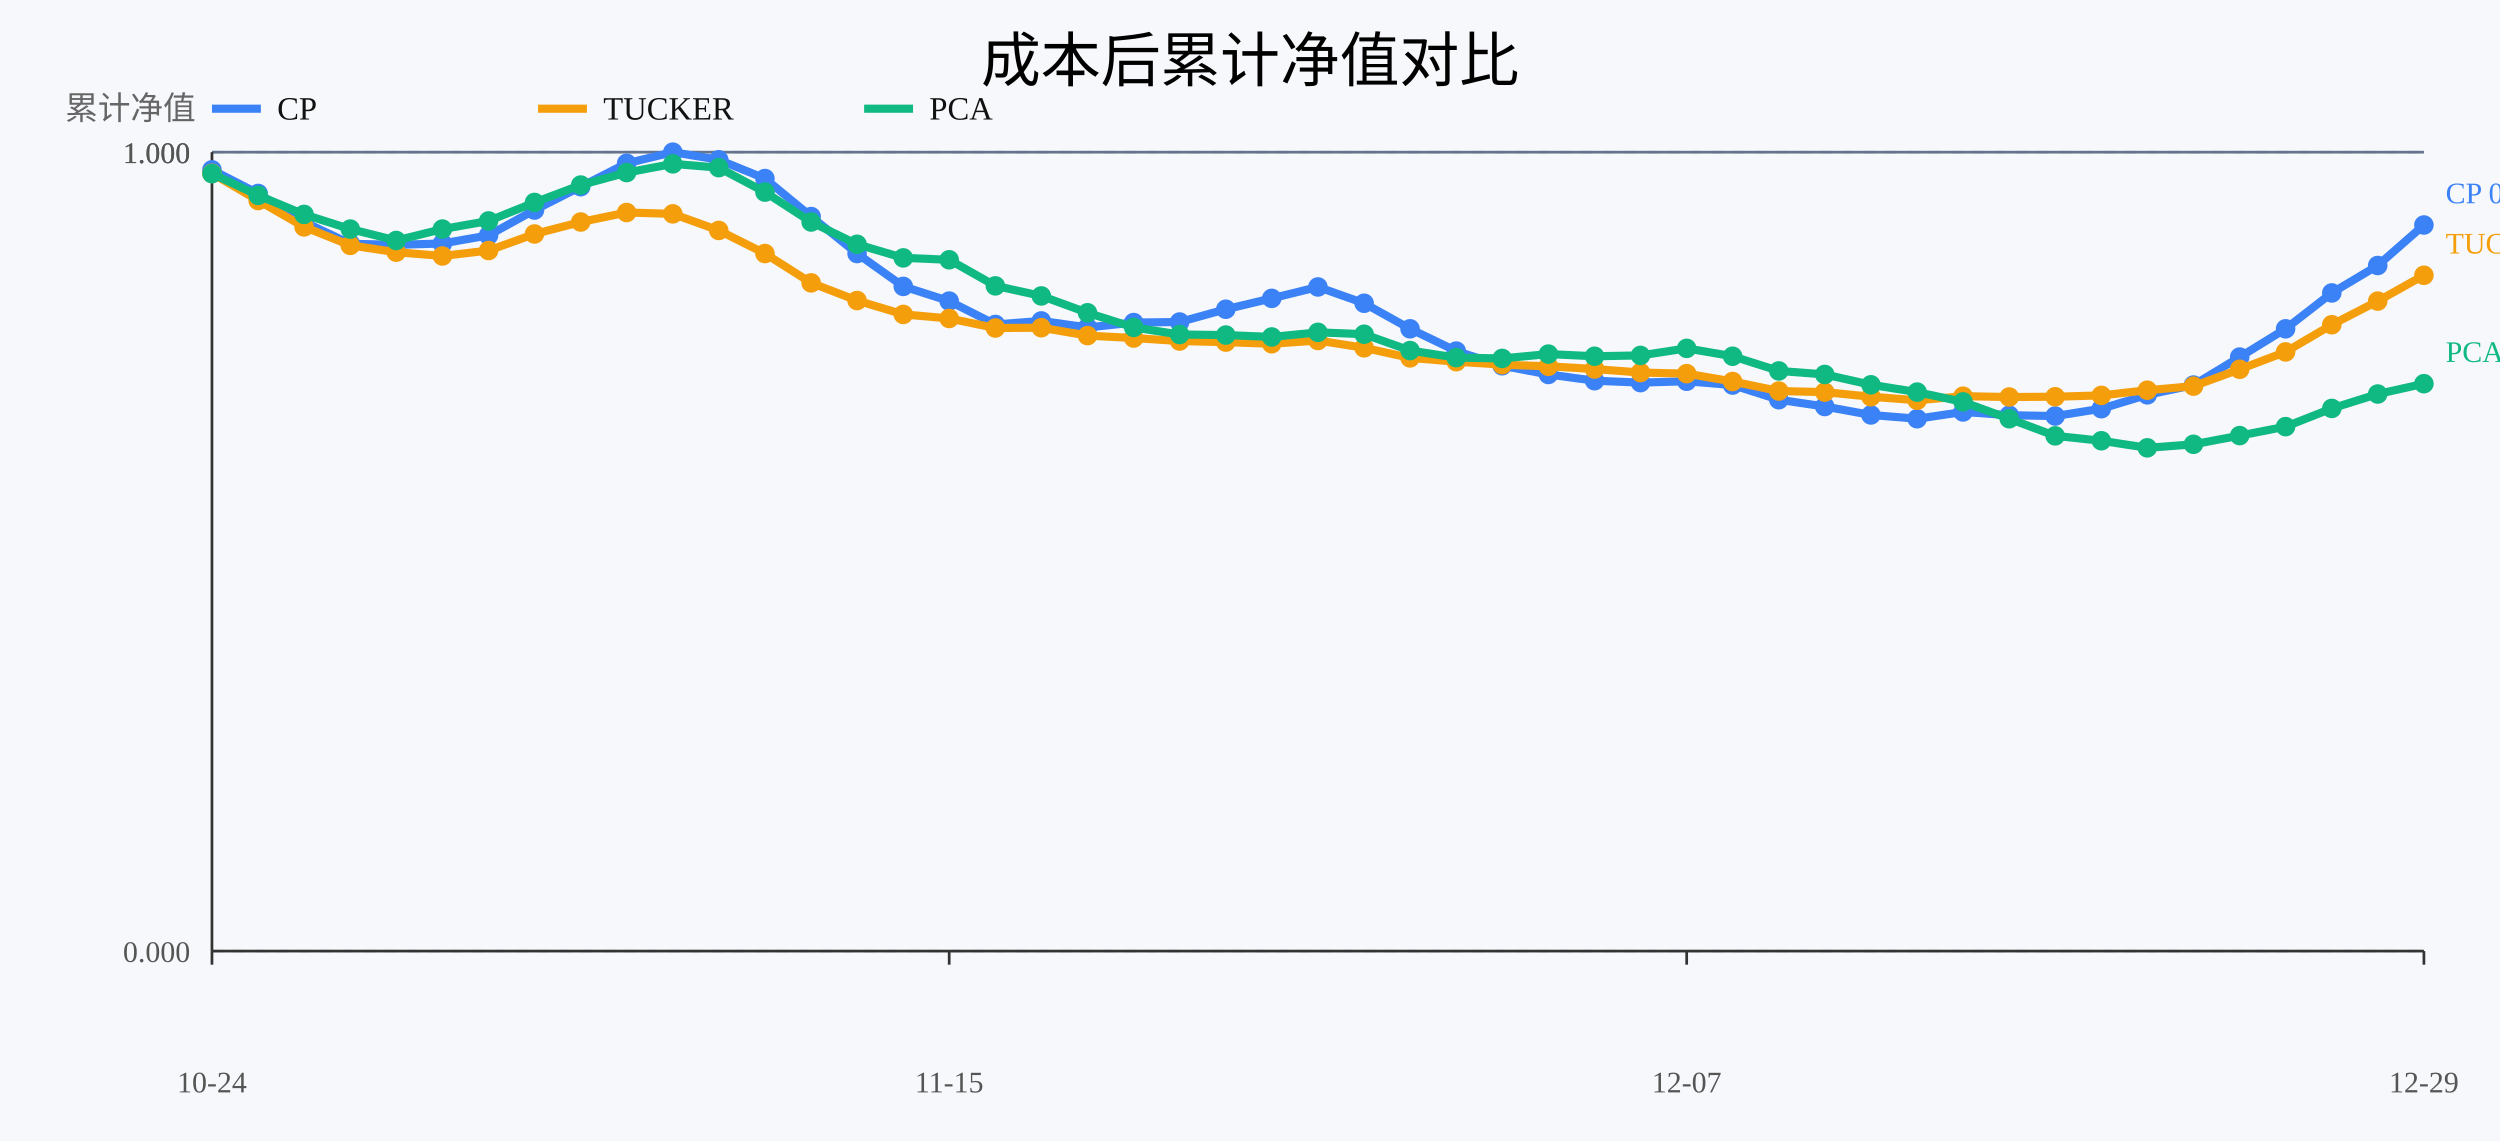
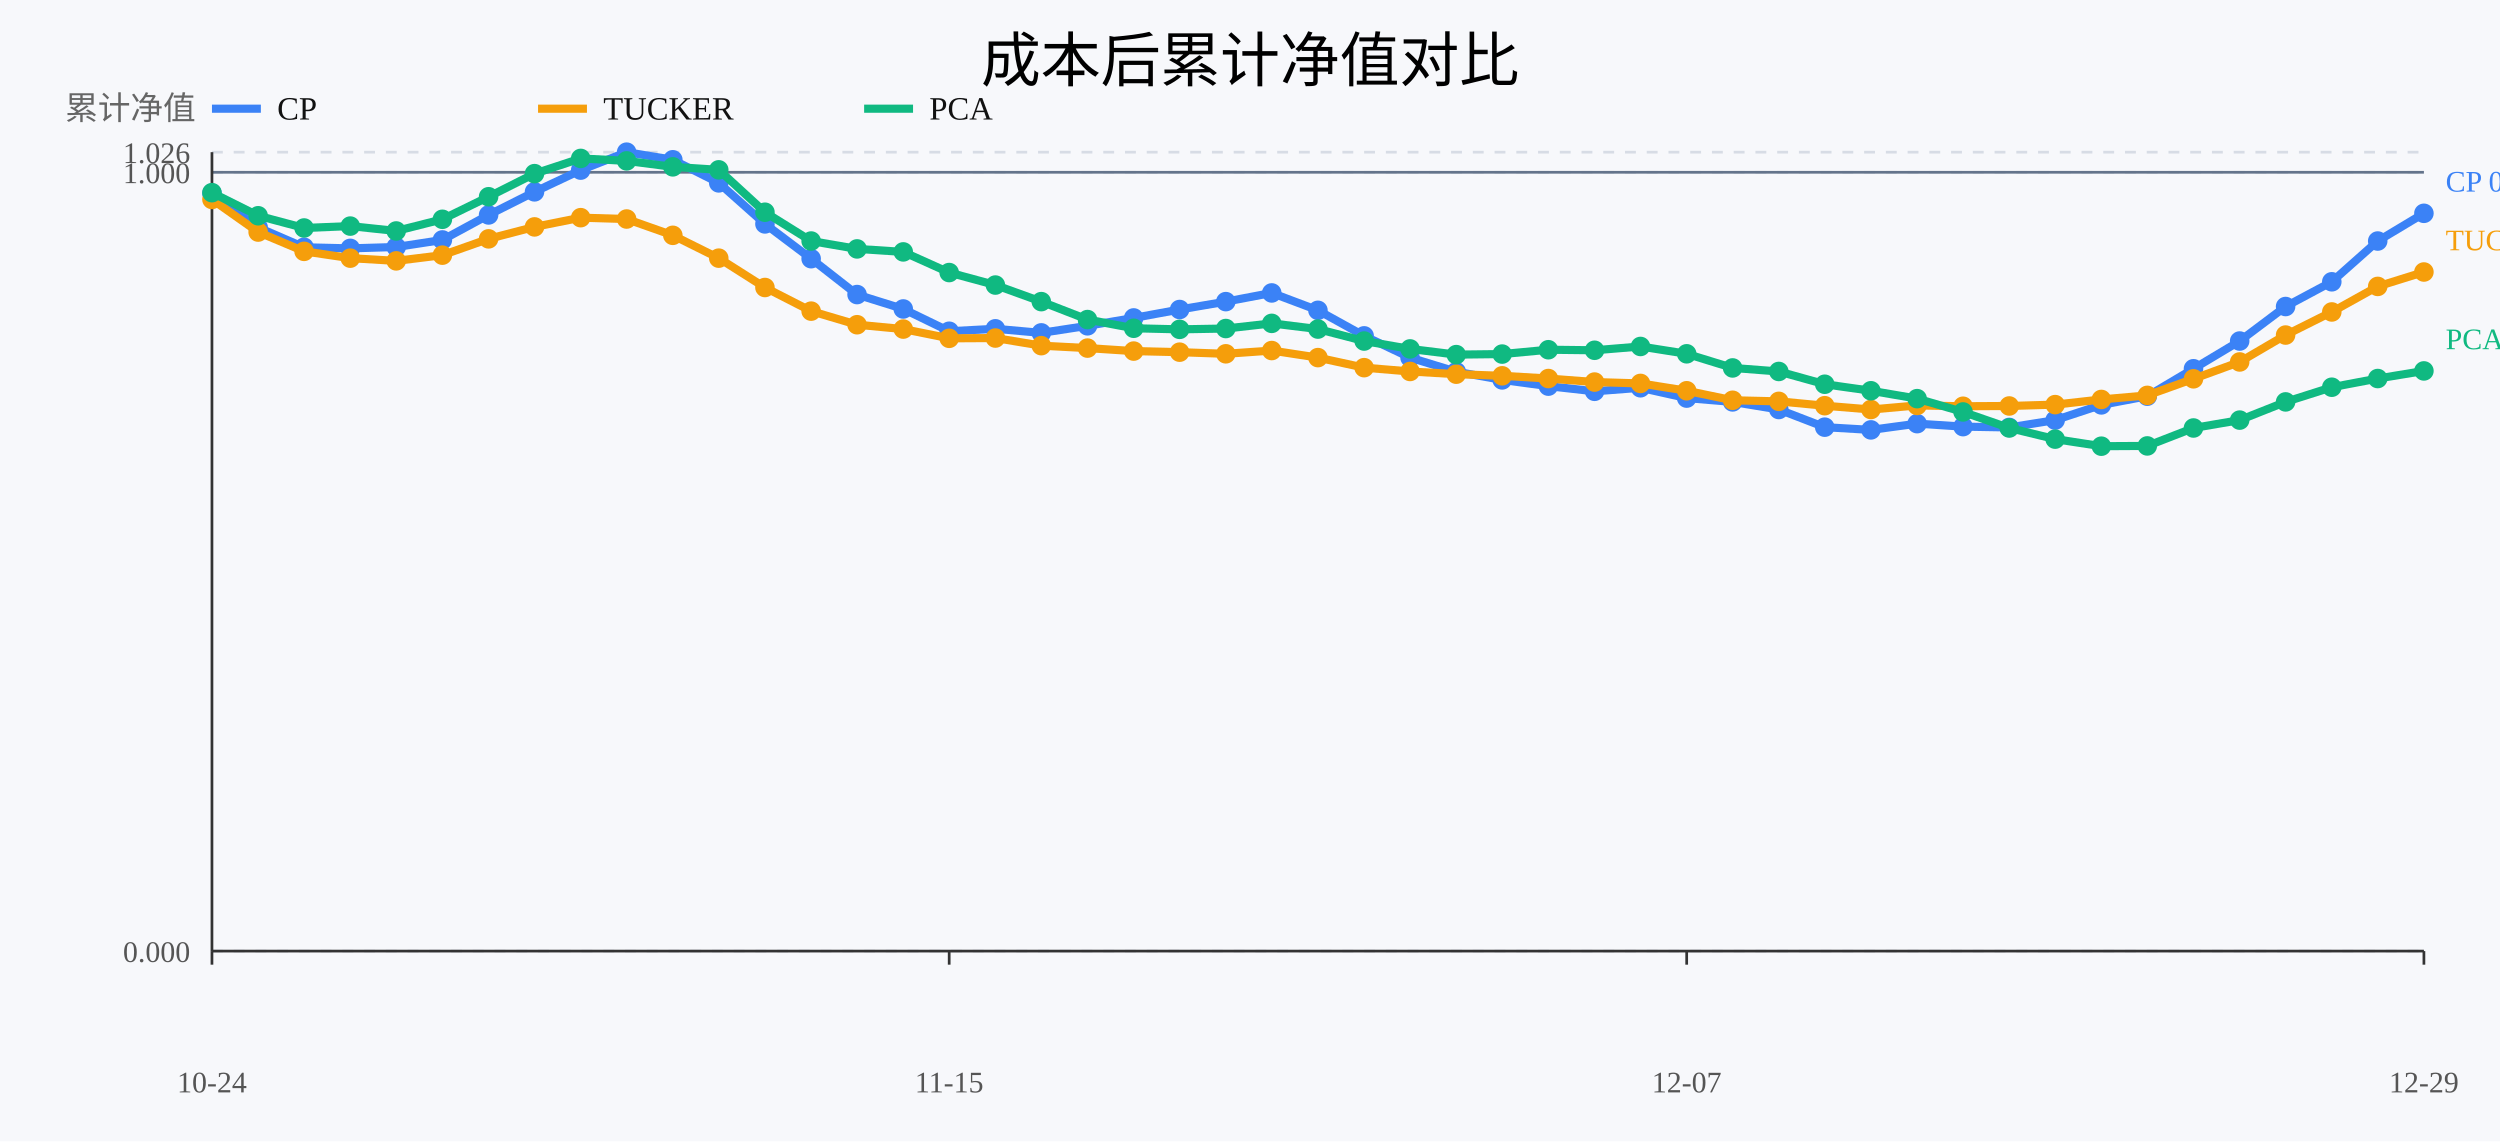
<svg xmlns="http://www.w3.org/2000/svg" width="920" height="420">
  <rect width="100%" height="100%" fill="#f7f8fb" />
  <text x="460.0" y="30" text-anchor="middle" font-size="22">成本后累计净值对比</text>
  <text x="24.0" y="44.0" font-size="12" fill="#666">累计净值</text>
  <line x1="78.0" y1="56.0" x2="892.0" y2="56.0" stroke="#d7dce5" stroke-dasharray="4 4" />
-   <text x="70.0" y="60.0" text-anchor="end" font-size="11" fill="#555">1.000</text>
-   <line x1="78.0" y1="56.0" x2="892.0" y2="56.0" stroke="#d7dce5" stroke-dasharray="4 4" />
-   <text x="70.0" y="60.0" text-anchor="end" font-size="11" fill="#555">1.000</text>
+   <text x="70.0" y="60.0" text-anchor="end" font-size="11" fill="#555">1.026</text>
+   <line x1="78.0" y1="63.4" x2="892.0" y2="63.4" stroke="#d7dce5" stroke-dasharray="4 4" />
+   <text x="70.0" y="67.4" text-anchor="end" font-size="11" fill="#555">1.000</text>
  <line x1="78.0" y1="350.0" x2="892.0" y2="350.0" stroke="#d7dce5" stroke-dasharray="4 4" />
  <text x="70.0" y="354.0" text-anchor="end" font-size="11" fill="#555">0.000</text>
-   <line x1="78.0" y1="56.0" x2="892.0" y2="56.0" stroke="#64748b" />
+   <line x1="78.0" y1="63.4" x2="892.0" y2="63.4" stroke="#64748b" />
  <line x1="78.0" y1="56.0" x2="78.0" y2="350.0" stroke="#333" />
  <line x1="78.0" y1="350.0" x2="892.0" y2="350.0" stroke="#333" />
  <line x1="78.0" y1="350.0" x2="78.0" y2="355.0" stroke="#333" />
  <text x="78.0" y="402.0" text-anchor="middle" font-size="11" fill="#555">10-24</text>
  <line x1="349.3" y1="350.0" x2="349.3" y2="355.0" stroke="#333" />
  <text x="349.3" y="402.0" text-anchor="middle" font-size="11" fill="#555">11-15</text>
  <line x1="620.7" y1="350.0" x2="620.7" y2="355.0" stroke="#333" />
  <text x="620.7" y="402.0" text-anchor="middle" font-size="11" fill="#555">12-07</text>
  <line x1="892.0" y1="350.0" x2="892.0" y2="355.0" stroke="#333" />
  <text x="892.0" y="402.0" text-anchor="middle" font-size="11" fill="#555">12-29</text>
  <line x1="78.0" y1="40" x2="96.0" y2="40" stroke="#3b82f6" stroke-width="3" />
  <text x="102.0" y="44" font-size="12" fill="#111">CP</text>
  <line x1="198.0" y1="40" x2="216.0" y2="40" stroke="#f59e0b" stroke-width="3" />
  <text x="222.0" y="44" font-size="12" fill="#111">TUCKER</text>
  <line x1="318.0" y1="40" x2="336.0" y2="40" stroke="#10b981" stroke-width="3" />
  <text x="342.0" y="44" font-size="12" fill="#111">PCA</text>
-   <polyline fill="none" stroke="#3b82f6" stroke-width="3" points="78.0,62.5 95.0,71.2 111.9,81.7 128.9,89.7 145.8,90.1 162.8,89.6 179.8,86.6 196.7,77.3 213.7,68.7 230.6,60.1 247.6,56.0 264.5,58.8 281.5,65.7 298.5,79.7 315.4,93.3 332.4,105.4 349.3,110.8 366.3,119.4 383.2,118.1 400.2,120.5 417.2,118.7 434.1,118.5 451.1,113.8 468.0,109.8 485.0,105.6 502.0,111.6 518.9,121.0 535.9,129.2 552.8,134.6 569.8,137.8 586.8,140.1 603.7,140.8 620.7,140.3 637.6,141.7 654.6,147.1 671.5,149.6 688.5,152.7 705.5,154.1 722.4,151.6 739.4,152.8 756.3,153.1 773.3,150.4 790.2,145.3 807.2,141.7 824.2,131.4 841.1,121.0 858.1,107.8 875.0,97.7 892.0,82.8" />
-   <circle cx="78.0" cy="62.5" r="3.6" fill="#3b82f6" />
-   <circle cx="95.0" cy="71.2" r="3.6" fill="#3b82f6" />
-   <circle cx="111.9" cy="81.7" r="3.6" fill="#3b82f6" />
-   <circle cx="128.9" cy="89.7" r="3.6" fill="#3b82f6" />
-   <circle cx="145.8" cy="90.1" r="3.6" fill="#3b82f6" />
-   <circle cx="162.8" cy="89.6" r="3.6" fill="#3b82f6" />
-   <circle cx="179.8" cy="86.6" r="3.6" fill="#3b82f6" />
-   <circle cx="196.7" cy="77.3" r="3.6" fill="#3b82f6" />
-   <circle cx="213.7" cy="68.7" r="3.6" fill="#3b82f6" />
-   <circle cx="230.6" cy="60.1" r="3.6" fill="#3b82f6" />
-   <circle cx="247.6" cy="56.0" r="3.6" fill="#3b82f6" />
-   <circle cx="264.5" cy="58.8" r="3.6" fill="#3b82f6" />
-   <circle cx="281.5" cy="65.7" r="3.6" fill="#3b82f6" />
-   <circle cx="298.5" cy="79.7" r="3.6" fill="#3b82f6" />
-   <circle cx="315.4" cy="93.3" r="3.6" fill="#3b82f6" />
-   <circle cx="332.4" cy="105.4" r="3.6" fill="#3b82f6" />
-   <circle cx="349.3" cy="110.8" r="3.6" fill="#3b82f6" />
-   <circle cx="366.3" cy="119.4" r="3.6" fill="#3b82f6" />
-   <circle cx="383.2" cy="118.1" r="3.6" fill="#3b82f6" />
-   <circle cx="400.2" cy="120.5" r="3.6" fill="#3b82f6" />
-   <circle cx="417.2" cy="118.7" r="3.6" fill="#3b82f6" />
-   <circle cx="434.1" cy="118.5" r="3.6" fill="#3b82f6" />
-   <circle cx="451.1" cy="113.8" r="3.6" fill="#3b82f6" />
-   <circle cx="468.0" cy="109.8" r="3.6" fill="#3b82f6" />
-   <circle cx="485.0" cy="105.6" r="3.6" fill="#3b82f6" />
-   <circle cx="502.0" cy="111.6" r="3.6" fill="#3b82f6" />
-   <circle cx="518.9" cy="121.0" r="3.6" fill="#3b82f6" />
-   <circle cx="535.9" cy="129.2" r="3.6" fill="#3b82f6" />
-   <circle cx="552.8" cy="134.6" r="3.6" fill="#3b82f6" />
-   <circle cx="569.8" cy="137.8" r="3.6" fill="#3b82f6" />
-   <circle cx="586.8" cy="140.1" r="3.6" fill="#3b82f6" />
-   <circle cx="603.7" cy="140.8" r="3.6" fill="#3b82f6" />
-   <circle cx="620.7" cy="140.3" r="3.6" fill="#3b82f6" />
-   <circle cx="637.6" cy="141.7" r="3.6" fill="#3b82f6" />
-   <circle cx="654.6" cy="147.1" r="3.6" fill="#3b82f6" />
-   <circle cx="671.5" cy="149.6" r="3.6" fill="#3b82f6" />
-   <circle cx="688.5" cy="152.7" r="3.6" fill="#3b82f6" />
-   <circle cx="705.5" cy="154.1" r="3.6" fill="#3b82f6" />
-   <circle cx="722.4" cy="151.6" r="3.6" fill="#3b82f6" />
-   <circle cx="739.4" cy="152.8" r="3.6" fill="#3b82f6" />
-   <circle cx="756.3" cy="153.1" r="3.6" fill="#3b82f6" />
-   <circle cx="773.3" cy="150.4" r="3.6" fill="#3b82f6" />
-   <circle cx="790.2" cy="145.3" r="3.6" fill="#3b82f6" />
-   <circle cx="807.2" cy="141.7" r="3.6" fill="#3b82f6" />
-   <circle cx="824.2" cy="131.4" r="3.6" fill="#3b82f6" />
-   <circle cx="841.1" cy="121.0" r="3.6" fill="#3b82f6" />
-   <circle cx="858.1" cy="107.8" r="3.6" fill="#3b82f6" />
-   <circle cx="875.0" cy="97.7" r="3.6" fill="#3b82f6" />
-   <circle cx="892.0" cy="82.8" r="3.6" fill="#3b82f6" />
-   <text x="900.0" y="74.8" font-size="11" fill="#3b82f6">CP 0.909</text>
-   <polyline fill="none" stroke="#f59e0b" stroke-width="3" points="78.0,63.8 95.0,73.8 111.9,83.5 128.9,90.3 145.8,92.8 162.8,94.2 179.8,92.2 196.7,86.1 213.7,81.7 230.6,78.2 247.6,78.7 264.5,84.8 281.5,93.3 298.5,104.1 315.4,110.6 332.4,115.7 349.3,117.2 366.3,120.7 383.2,120.6 400.2,123.5 417.2,124.4 434.1,125.5 451.1,125.9 468.0,126.5 485.0,125.3 502.0,128.0 518.9,131.7 535.9,133.1 552.8,134.2 569.8,134.8 586.8,135.8 603.7,137.1 620.7,137.5 637.6,140.4 654.6,143.9 671.5,144.3 688.5,146.0 705.5,147.3 722.4,145.8 739.4,146.1 756.3,146.0 773.3,145.5 790.2,143.6 807.2,142.1 824.2,135.9 841.1,129.5 858.1,119.5 875.0,110.8 892.0,101.3" />
-   <circle cx="78.0" cy="63.8" r="3.6" fill="#f59e0b" />
-   <circle cx="95.0" cy="73.8" r="3.6" fill="#f59e0b" />
-   <circle cx="111.9" cy="83.5" r="3.6" fill="#f59e0b" />
-   <circle cx="128.9" cy="90.3" r="3.6" fill="#f59e0b" />
-   <circle cx="145.8" cy="92.8" r="3.6" fill="#f59e0b" />
-   <circle cx="162.8" cy="94.2" r="3.6" fill="#f59e0b" />
-   <circle cx="179.8" cy="92.2" r="3.6" fill="#f59e0b" />
-   <circle cx="196.7" cy="86.1" r="3.6" fill="#f59e0b" />
-   <circle cx="213.7" cy="81.7" r="3.6" fill="#f59e0b" />
-   <circle cx="230.6" cy="78.2" r="3.6" fill="#f59e0b" />
-   <circle cx="247.6" cy="78.7" r="3.6" fill="#f59e0b" />
-   <circle cx="264.5" cy="84.8" r="3.6" fill="#f59e0b" />
-   <circle cx="281.5" cy="93.3" r="3.6" fill="#f59e0b" />
-   <circle cx="298.5" cy="104.1" r="3.6" fill="#f59e0b" />
-   <circle cx="315.4" cy="110.6" r="3.6" fill="#f59e0b" />
-   <circle cx="332.4" cy="115.7" r="3.6" fill="#f59e0b" />
-   <circle cx="349.3" cy="117.2" r="3.6" fill="#f59e0b" />
-   <circle cx="366.3" cy="120.7" r="3.6" fill="#f59e0b" />
-   <circle cx="383.2" cy="120.6" r="3.6" fill="#f59e0b" />
-   <circle cx="400.2" cy="123.5" r="3.6" fill="#f59e0b" />
-   <circle cx="417.2" cy="124.4" r="3.6" fill="#f59e0b" />
-   <circle cx="434.1" cy="125.5" r="3.6" fill="#f59e0b" />
-   <circle cx="451.1" cy="125.9" r="3.6" fill="#f59e0b" />
-   <circle cx="468.0" cy="126.5" r="3.6" fill="#f59e0b" />
-   <circle cx="485.0" cy="125.3" r="3.6" fill="#f59e0b" />
-   <circle cx="502.0" cy="128.0" r="3.6" fill="#f59e0b" />
-   <circle cx="518.9" cy="131.7" r="3.6" fill="#f59e0b" />
-   <circle cx="535.9" cy="133.1" r="3.6" fill="#f59e0b" />
-   <circle cx="552.8" cy="134.2" r="3.6" fill="#f59e0b" />
-   <circle cx="569.8" cy="134.8" r="3.6" fill="#f59e0b" />
-   <circle cx="586.8" cy="135.8" r="3.6" fill="#f59e0b" />
-   <circle cx="603.7" cy="137.1" r="3.6" fill="#f59e0b" />
-   <circle cx="620.7" cy="137.5" r="3.6" fill="#f59e0b" />
-   <circle cx="637.6" cy="140.4" r="3.6" fill="#f59e0b" />
-   <circle cx="654.6" cy="143.9" r="3.6" fill="#f59e0b" />
-   <circle cx="671.5" cy="144.3" r="3.6" fill="#f59e0b" />
-   <circle cx="688.5" cy="146.0" r="3.6" fill="#f59e0b" />
-   <circle cx="705.5" cy="147.3" r="3.6" fill="#f59e0b" />
-   <circle cx="722.4" cy="145.8" r="3.6" fill="#f59e0b" />
-   <circle cx="739.4" cy="146.1" r="3.6" fill="#f59e0b" />
-   <circle cx="756.3" cy="146.0" r="3.6" fill="#f59e0b" />
-   <circle cx="773.3" cy="145.5" r="3.6" fill="#f59e0b" />
-   <circle cx="790.2" cy="143.6" r="3.6" fill="#f59e0b" />
-   <circle cx="807.2" cy="142.1" r="3.6" fill="#f59e0b" />
-   <circle cx="824.2" cy="135.9" r="3.6" fill="#f59e0b" />
-   <circle cx="841.1" cy="129.5" r="3.6" fill="#f59e0b" />
-   <circle cx="858.1" cy="119.5" r="3.6" fill="#f59e0b" />
-   <circle cx="875.0" cy="110.8" r="3.6" fill="#f59e0b" />
-   <circle cx="892.0" cy="101.3" r="3.6" fill="#f59e0b" />
-   <text x="900.0" y="93.3" font-size="11" fill="#f59e0b">TUCKER 0.846</text>
-   <polyline fill="none" stroke="#10b981" stroke-width="3" points="78.0,63.9 95.0,71.9 111.9,78.9 128.9,84.3 145.8,88.5 162.8,84.3 179.8,81.3 196.7,74.5 213.7,68.1 230.6,63.5 247.6,60.3 264.5,61.7 281.5,70.7 298.5,81.7 315.4,89.9 332.4,94.9 349.3,95.6 366.3,105.2 383.2,108.9 400.2,115.1 417.2,120.5 434.1,123.1 451.1,123.3 468.0,124.0 485.0,122.3 502.0,123.0 518.9,129.0 535.9,131.6 552.8,131.9 569.8,130.3 586.8,131.1 603.7,130.8 620.7,128.2 637.6,131.1 654.6,136.5 671.5,137.8 688.5,141.6 705.5,144.3 722.4,147.9 739.4,154.1 756.3,160.4 773.3,162.2 790.2,164.8 807.2,163.5 824.2,160.3 841.1,157.0 858.1,150.3 875.0,145.0 892.0,141.2" />
-   <circle cx="78.0" cy="63.9" r="3.6" fill="#10b981" />
-   <circle cx="95.0" cy="71.9" r="3.6" fill="#10b981" />
-   <circle cx="111.9" cy="78.9" r="3.6" fill="#10b981" />
-   <circle cx="128.9" cy="84.3" r="3.6" fill="#10b981" />
-   <circle cx="145.8" cy="88.5" r="3.6" fill="#10b981" />
-   <circle cx="162.8" cy="84.3" r="3.6" fill="#10b981" />
-   <circle cx="179.8" cy="81.3" r="3.6" fill="#10b981" />
-   <circle cx="196.7" cy="74.5" r="3.6" fill="#10b981" />
-   <circle cx="213.7" cy="68.1" r="3.6" fill="#10b981" />
-   <circle cx="230.6" cy="63.5" r="3.6" fill="#10b981" />
-   <circle cx="247.6" cy="60.3" r="3.6" fill="#10b981" />
-   <circle cx="264.5" cy="61.7" r="3.6" fill="#10b981" />
-   <circle cx="281.5" cy="70.7" r="3.6" fill="#10b981" />
-   <circle cx="298.5" cy="81.7" r="3.6" fill="#10b981" />
-   <circle cx="315.4" cy="89.9" r="3.6" fill="#10b981" />
-   <circle cx="332.4" cy="94.9" r="3.6" fill="#10b981" />
-   <circle cx="349.3" cy="95.6" r="3.6" fill="#10b981" />
-   <circle cx="366.3" cy="105.2" r="3.6" fill="#10b981" />
-   <circle cx="383.2" cy="108.9" r="3.6" fill="#10b981" />
-   <circle cx="400.2" cy="115.1" r="3.6" fill="#10b981" />
-   <circle cx="417.2" cy="120.5" r="3.6" fill="#10b981" />
-   <circle cx="434.1" cy="123.1" r="3.6" fill="#10b981" />
-   <circle cx="451.1" cy="123.3" r="3.6" fill="#10b981" />
-   <circle cx="468.0" cy="124.0" r="3.6" fill="#10b981" />
-   <circle cx="485.0" cy="122.3" r="3.6" fill="#10b981" />
-   <circle cx="502.0" cy="123.0" r="3.6" fill="#10b981" />
-   <circle cx="518.9" cy="129.0" r="3.6" fill="#10b981" />
-   <circle cx="535.9" cy="131.6" r="3.6" fill="#10b981" />
-   <circle cx="552.8" cy="131.9" r="3.6" fill="#10b981" />
-   <circle cx="569.8" cy="130.3" r="3.6" fill="#10b981" />
-   <circle cx="586.8" cy="131.1" r="3.6" fill="#10b981" />
-   <circle cx="603.7" cy="130.8" r="3.6" fill="#10b981" />
-   <circle cx="620.7" cy="128.2" r="3.6" fill="#10b981" />
-   <circle cx="637.6" cy="131.1" r="3.6" fill="#10b981" />
-   <circle cx="654.6" cy="136.5" r="3.6" fill="#10b981" />
-   <circle cx="671.5" cy="137.8" r="3.6" fill="#10b981" />
-   <circle cx="688.5" cy="141.6" r="3.6" fill="#10b981" />
-   <circle cx="705.5" cy="144.3" r="3.6" fill="#10b981" />
-   <circle cx="722.4" cy="147.9" r="3.6" fill="#10b981" />
-   <circle cx="739.4" cy="154.1" r="3.6" fill="#10b981" />
-   <circle cx="756.3" cy="160.4" r="3.6" fill="#10b981" />
-   <circle cx="773.3" cy="162.2" r="3.6" fill="#10b981" />
-   <circle cx="790.2" cy="164.8" r="3.6" fill="#10b981" />
-   <circle cx="807.2" cy="163.5" r="3.6" fill="#10b981" />
-   <circle cx="824.2" cy="160.3" r="3.6" fill="#10b981" />
-   <circle cx="841.1" cy="157.0" r="3.6" fill="#10b981" />
-   <circle cx="858.1" cy="150.3" r="3.6" fill="#10b981" />
-   <circle cx="875.0" cy="145.0" r="3.6" fill="#10b981" />
-   <circle cx="892.0" cy="141.2" r="3.6" fill="#10b981" />
-   <text x="900.0" y="133.2" font-size="11" fill="#10b981">PCA 0.710</text>
+   <polyline fill="none" stroke="#3b82f6" stroke-width="3" points="78.0,71.1 95.0,83.7 111.9,91.0 128.9,91.4 145.8,90.9 162.8,88.3 179.8,79.1 196.7,70.6 213.7,62.6 230.6,56.0 247.6,58.8 264.5,67.3 281.5,82.4 298.5,95.2 315.4,108.4 332.4,113.7 349.3,121.9 366.3,121.0 383.2,122.5 400.2,119.9 417.2,117.0 434.1,113.9 451.1,111.0 468.0,107.8 485.0,114.2 502.0,123.6 518.9,131.6 535.9,136.8 552.8,139.8 569.8,142.1 586.8,144.0 603.7,142.7 620.7,146.5 637.6,147.9 654.6,150.7 671.5,157.2 688.5,158.2 705.5,155.9 722.4,157.0 739.4,157.3 756.3,154.6 773.3,149.0 790.2,145.8 807.2,135.7 824.2,125.5 841.1,112.8 858.1,103.7 875.0,88.7 892.0,78.5" />
+   <circle cx="78.0" cy="71.1" r="3.6" fill="#3b82f6" />
+   <circle cx="95.0" cy="83.7" r="3.6" fill="#3b82f6" />
+   <circle cx="111.9" cy="91.0" r="3.6" fill="#3b82f6" />
+   <circle cx="128.9" cy="91.4" r="3.6" fill="#3b82f6" />
+   <circle cx="145.8" cy="90.9" r="3.6" fill="#3b82f6" />
+   <circle cx="162.8" cy="88.3" r="3.6" fill="#3b82f6" />
+   <circle cx="179.8" cy="79.1" r="3.6" fill="#3b82f6" />
+   <circle cx="196.7" cy="70.6" r="3.6" fill="#3b82f6" />
+   <circle cx="213.7" cy="62.6" r="3.6" fill="#3b82f6" />
+   <circle cx="230.6" cy="56.0" r="3.6" fill="#3b82f6" />
+   <circle cx="247.6" cy="58.8" r="3.6" fill="#3b82f6" />
+   <circle cx="264.5" cy="67.3" r="3.6" fill="#3b82f6" />
+   <circle cx="281.5" cy="82.4" r="3.6" fill="#3b82f6" />
+   <circle cx="298.5" cy="95.2" r="3.6" fill="#3b82f6" />
+   <circle cx="315.4" cy="108.4" r="3.6" fill="#3b82f6" />
+   <circle cx="332.4" cy="113.7" r="3.6" fill="#3b82f6" />
+   <circle cx="349.3" cy="121.9" r="3.6" fill="#3b82f6" />
+   <circle cx="366.3" cy="121.0" r="3.6" fill="#3b82f6" />
+   <circle cx="383.2" cy="122.5" r="3.6" fill="#3b82f6" />
+   <circle cx="400.2" cy="119.9" r="3.6" fill="#3b82f6" />
+   <circle cx="417.2" cy="117.0" r="3.6" fill="#3b82f6" />
+   <circle cx="434.1" cy="113.9" r="3.6" fill="#3b82f6" />
+   <circle cx="451.1" cy="111.0" r="3.6" fill="#3b82f6" />
+   <circle cx="468.0" cy="107.8" r="3.6" fill="#3b82f6" />
+   <circle cx="485.0" cy="114.2" r="3.6" fill="#3b82f6" />
+   <circle cx="502.0" cy="123.6" r="3.6" fill="#3b82f6" />
+   <circle cx="518.9" cy="131.6" r="3.6" fill="#3b82f6" />
+   <circle cx="535.9" cy="136.8" r="3.6" fill="#3b82f6" />
+   <circle cx="552.8" cy="139.8" r="3.6" fill="#3b82f6" />
+   <circle cx="569.8" cy="142.1" r="3.6" fill="#3b82f6" />
+   <circle cx="586.8" cy="144.0" r="3.6" fill="#3b82f6" />
+   <circle cx="603.7" cy="142.7" r="3.6" fill="#3b82f6" />
+   <circle cx="620.7" cy="146.5" r="3.6" fill="#3b82f6" />
+   <circle cx="637.6" cy="147.9" r="3.6" fill="#3b82f6" />
+   <circle cx="654.6" cy="150.7" r="3.6" fill="#3b82f6" />
+   <circle cx="671.5" cy="157.2" r="3.6" fill="#3b82f6" />
+   <circle cx="688.5" cy="158.2" r="3.6" fill="#3b82f6" />
+   <circle cx="705.5" cy="155.9" r="3.6" fill="#3b82f6" />
+   <circle cx="722.4" cy="157.0" r="3.6" fill="#3b82f6" />
+   <circle cx="739.4" cy="157.3" r="3.6" fill="#3b82f6" />
+   <circle cx="756.3" cy="154.6" r="3.6" fill="#3b82f6" />
+   <circle cx="773.3" cy="149.0" r="3.6" fill="#3b82f6" />
+   <circle cx="790.2" cy="145.8" r="3.6" fill="#3b82f6" />
+   <circle cx="807.2" cy="135.7" r="3.6" fill="#3b82f6" />
+   <circle cx="824.2" cy="125.5" r="3.6" fill="#3b82f6" />
+   <circle cx="841.1" cy="112.8" r="3.6" fill="#3b82f6" />
+   <circle cx="858.1" cy="103.7" r="3.6" fill="#3b82f6" />
+   <circle cx="875.0" cy="88.7" r="3.6" fill="#3b82f6" />
+   <circle cx="892.0" cy="78.5" r="3.6" fill="#3b82f6" />
+   <text x="900.0" y="70.5" font-size="11" fill="#3b82f6">CP 0.947</text>
+   <polyline fill="none" stroke="#f59e0b" stroke-width="3" points="78.0,73.4 95.0,85.4 111.9,92.5 128.9,95.0 145.8,96.0 162.8,93.9 179.8,87.9 196.7,83.5 213.7,80.1 230.6,80.6 247.6,86.6 264.5,95.0 281.5,105.8 298.5,114.5 315.4,119.5 332.4,121.1 349.3,124.5 366.3,124.4 383.2,127.2 400.2,128.1 417.2,129.2 434.1,129.6 451.1,130.2 468.0,129.0 485.0,131.6 502.0,135.3 518.9,136.7 535.9,137.7 552.8,138.3 569.8,139.3 586.8,140.6 603.7,141.1 620.7,143.8 637.6,147.3 654.6,147.7 671.5,149.3 688.5,150.7 705.5,149.2 722.4,149.5 739.4,149.4 756.3,148.9 773.3,147.0 790.2,145.5 807.2,139.4 824.2,133.2 841.1,123.3 858.1,114.8 875.0,105.4 892.0,100.1" />
+   <circle cx="78.0" cy="73.4" r="3.6" fill="#f59e0b" />
+   <circle cx="95.0" cy="85.4" r="3.6" fill="#f59e0b" />
+   <circle cx="111.9" cy="92.5" r="3.6" fill="#f59e0b" />
+   <circle cx="128.9" cy="95.0" r="3.6" fill="#f59e0b" />
+   <circle cx="145.8" cy="96.0" r="3.6" fill="#f59e0b" />
+   <circle cx="162.8" cy="93.9" r="3.6" fill="#f59e0b" />
+   <circle cx="179.8" cy="87.9" r="3.6" fill="#f59e0b" />
+   <circle cx="196.7" cy="83.5" r="3.6" fill="#f59e0b" />
+   <circle cx="213.7" cy="80.1" r="3.6" fill="#f59e0b" />
+   <circle cx="230.6" cy="80.6" r="3.6" fill="#f59e0b" />
+   <circle cx="247.6" cy="86.6" r="3.6" fill="#f59e0b" />
+   <circle cx="264.5" cy="95.0" r="3.6" fill="#f59e0b" />
+   <circle cx="281.5" cy="105.8" r="3.6" fill="#f59e0b" />
+   <circle cx="298.5" cy="114.5" r="3.6" fill="#f59e0b" />
+   <circle cx="315.4" cy="119.5" r="3.6" fill="#f59e0b" />
+   <circle cx="332.4" cy="121.1" r="3.6" fill="#f59e0b" />
+   <circle cx="349.3" cy="124.5" r="3.6" fill="#f59e0b" />
+   <circle cx="366.3" cy="124.4" r="3.6" fill="#f59e0b" />
+   <circle cx="383.2" cy="127.2" r="3.6" fill="#f59e0b" />
+   <circle cx="400.2" cy="128.1" r="3.6" fill="#f59e0b" />
+   <circle cx="417.2" cy="129.2" r="3.6" fill="#f59e0b" />
+   <circle cx="434.1" cy="129.6" r="3.6" fill="#f59e0b" />
+   <circle cx="451.1" cy="130.2" r="3.6" fill="#f59e0b" />
+   <circle cx="468.0" cy="129.0" r="3.6" fill="#f59e0b" />
+   <circle cx="485.0" cy="131.6" r="3.6" fill="#f59e0b" />
+   <circle cx="502.0" cy="135.3" r="3.6" fill="#f59e0b" />
+   <circle cx="518.9" cy="136.7" r="3.6" fill="#f59e0b" />
+   <circle cx="535.9" cy="137.7" r="3.6" fill="#f59e0b" />
+   <circle cx="552.8" cy="138.3" r="3.6" fill="#f59e0b" />
+   <circle cx="569.8" cy="139.3" r="3.6" fill="#f59e0b" />
+   <circle cx="586.8" cy="140.6" r="3.6" fill="#f59e0b" />
+   <circle cx="603.7" cy="141.1" r="3.6" fill="#f59e0b" />
+   <circle cx="620.7" cy="143.8" r="3.6" fill="#f59e0b" />
+   <circle cx="637.6" cy="147.3" r="3.6" fill="#f59e0b" />
+   <circle cx="654.6" cy="147.7" r="3.6" fill="#f59e0b" />
+   <circle cx="671.5" cy="149.3" r="3.6" fill="#f59e0b" />
+   <circle cx="688.5" cy="150.7" r="3.6" fill="#f59e0b" />
+   <circle cx="705.5" cy="149.2" r="3.6" fill="#f59e0b" />
+   <circle cx="722.4" cy="149.5" r="3.6" fill="#f59e0b" />
+   <circle cx="739.4" cy="149.4" r="3.6" fill="#f59e0b" />
+   <circle cx="756.3" cy="148.9" r="3.6" fill="#f59e0b" />
+   <circle cx="773.3" cy="147.0" r="3.6" fill="#f59e0b" />
+   <circle cx="790.2" cy="145.5" r="3.6" fill="#f59e0b" />
+   <circle cx="807.2" cy="139.4" r="3.6" fill="#f59e0b" />
+   <circle cx="824.2" cy="133.2" r="3.6" fill="#f59e0b" />
+   <circle cx="841.1" cy="123.3" r="3.6" fill="#f59e0b" />
+   <circle cx="858.1" cy="114.8" r="3.6" fill="#f59e0b" />
+   <circle cx="875.0" cy="105.4" r="3.6" fill="#f59e0b" />
+   <circle cx="892.0" cy="100.1" r="3.6" fill="#f59e0b" />
+   <text x="900.0" y="92.1" font-size="11" fill="#f59e0b">TUCKER 0.872</text>
+   <polyline fill="none" stroke="#10b981" stroke-width="3" points="78.0,70.9 95.0,79.4 111.9,83.9 128.9,83.2 145.8,85.0 162.8,80.7 179.8,72.4 196.7,63.9 213.7,58.3 230.6,59.2 247.6,61.4 264.5,62.5 281.5,78.1 298.5,88.7 315.4,91.6 332.4,92.7 349.3,100.3 366.3,104.9 383.2,111.0 400.2,117.6 417.2,120.8 434.1,121.2 451.1,120.9 468.0,119.0 485.0,121.1 502.0,125.5 518.9,128.4 535.9,130.5 552.8,130.3 569.8,128.7 586.8,128.9 603.7,127.5 620.7,130.2 637.6,135.4 654.6,136.7 671.5,141.4 688.5,143.8 705.5,146.7 722.4,151.6 739.4,157.5 756.3,161.6 773.3,164.2 790.2,164.1 807.2,157.5 824.2,154.6 841.1,147.9 858.1,142.5 875.0,139.3 892.0,136.5" />
+   <circle cx="78.0" cy="70.9" r="3.6" fill="#10b981" />
+   <circle cx="95.0" cy="79.4" r="3.6" fill="#10b981" />
+   <circle cx="111.9" cy="83.9" r="3.6" fill="#10b981" />
+   <circle cx="128.9" cy="83.2" r="3.6" fill="#10b981" />
+   <circle cx="145.8" cy="85.0" r="3.6" fill="#10b981" />
+   <circle cx="162.8" cy="80.7" r="3.6" fill="#10b981" />
+   <circle cx="179.8" cy="72.4" r="3.6" fill="#10b981" />
+   <circle cx="196.7" cy="63.9" r="3.6" fill="#10b981" />
+   <circle cx="213.7" cy="58.3" r="3.6" fill="#10b981" />
+   <circle cx="230.6" cy="59.2" r="3.6" fill="#10b981" />
+   <circle cx="247.6" cy="61.4" r="3.6" fill="#10b981" />
+   <circle cx="264.5" cy="62.5" r="3.6" fill="#10b981" />
+   <circle cx="281.5" cy="78.1" r="3.6" fill="#10b981" />
+   <circle cx="298.5" cy="88.7" r="3.6" fill="#10b981" />
+   <circle cx="315.4" cy="91.6" r="3.6" fill="#10b981" />
+   <circle cx="332.4" cy="92.7" r="3.6" fill="#10b981" />
+   <circle cx="349.3" cy="100.3" r="3.6" fill="#10b981" />
+   <circle cx="366.3" cy="104.9" r="3.6" fill="#10b981" />
+   <circle cx="383.2" cy="111.0" r="3.6" fill="#10b981" />
+   <circle cx="400.2" cy="117.6" r="3.6" fill="#10b981" />
+   <circle cx="417.2" cy="120.8" r="3.6" fill="#10b981" />
+   <circle cx="434.1" cy="121.2" r="3.6" fill="#10b981" />
+   <circle cx="451.1" cy="120.9" r="3.6" fill="#10b981" />
+   <circle cx="468.0" cy="119.0" r="3.6" fill="#10b981" />
+   <circle cx="485.0" cy="121.1" r="3.6" fill="#10b981" />
+   <circle cx="502.0" cy="125.5" r="3.6" fill="#10b981" />
+   <circle cx="518.9" cy="128.4" r="3.6" fill="#10b981" />
+   <circle cx="535.9" cy="130.5" r="3.6" fill="#10b981" />
+   <circle cx="552.8" cy="130.3" r="3.6" fill="#10b981" />
+   <circle cx="569.8" cy="128.7" r="3.6" fill="#10b981" />
+   <circle cx="586.8" cy="128.9" r="3.6" fill="#10b981" />
+   <circle cx="603.7" cy="127.5" r="3.6" fill="#10b981" />
+   <circle cx="620.7" cy="130.2" r="3.6" fill="#10b981" />
+   <circle cx="637.6" cy="135.4" r="3.6" fill="#10b981" />
+   <circle cx="654.6" cy="136.7" r="3.6" fill="#10b981" />
+   <circle cx="671.5" cy="141.4" r="3.6" fill="#10b981" />
+   <circle cx="688.5" cy="143.8" r="3.6" fill="#10b981" />
+   <circle cx="705.5" cy="146.7" r="3.6" fill="#10b981" />
+   <circle cx="722.4" cy="151.6" r="3.6" fill="#10b981" />
+   <circle cx="739.4" cy="157.5" r="3.6" fill="#10b981" />
+   <circle cx="756.3" cy="161.6" r="3.6" fill="#10b981" />
+   <circle cx="773.3" cy="164.2" r="3.6" fill="#10b981" />
+   <circle cx="790.2" cy="164.1" r="3.6" fill="#10b981" />
+   <circle cx="807.2" cy="157.5" r="3.6" fill="#10b981" />
+   <circle cx="824.2" cy="154.6" r="3.6" fill="#10b981" />
+   <circle cx="841.1" cy="147.9" r="3.6" fill="#10b981" />
+   <circle cx="858.1" cy="142.5" r="3.6" fill="#10b981" />
+   <circle cx="875.0" cy="139.3" r="3.6" fill="#10b981" />
+   <circle cx="892.0" cy="136.5" r="3.6" fill="#10b981" />
+   <text x="900.0" y="128.5" font-size="11" fill="#10b981">PCA 0.745</text>
</svg>
